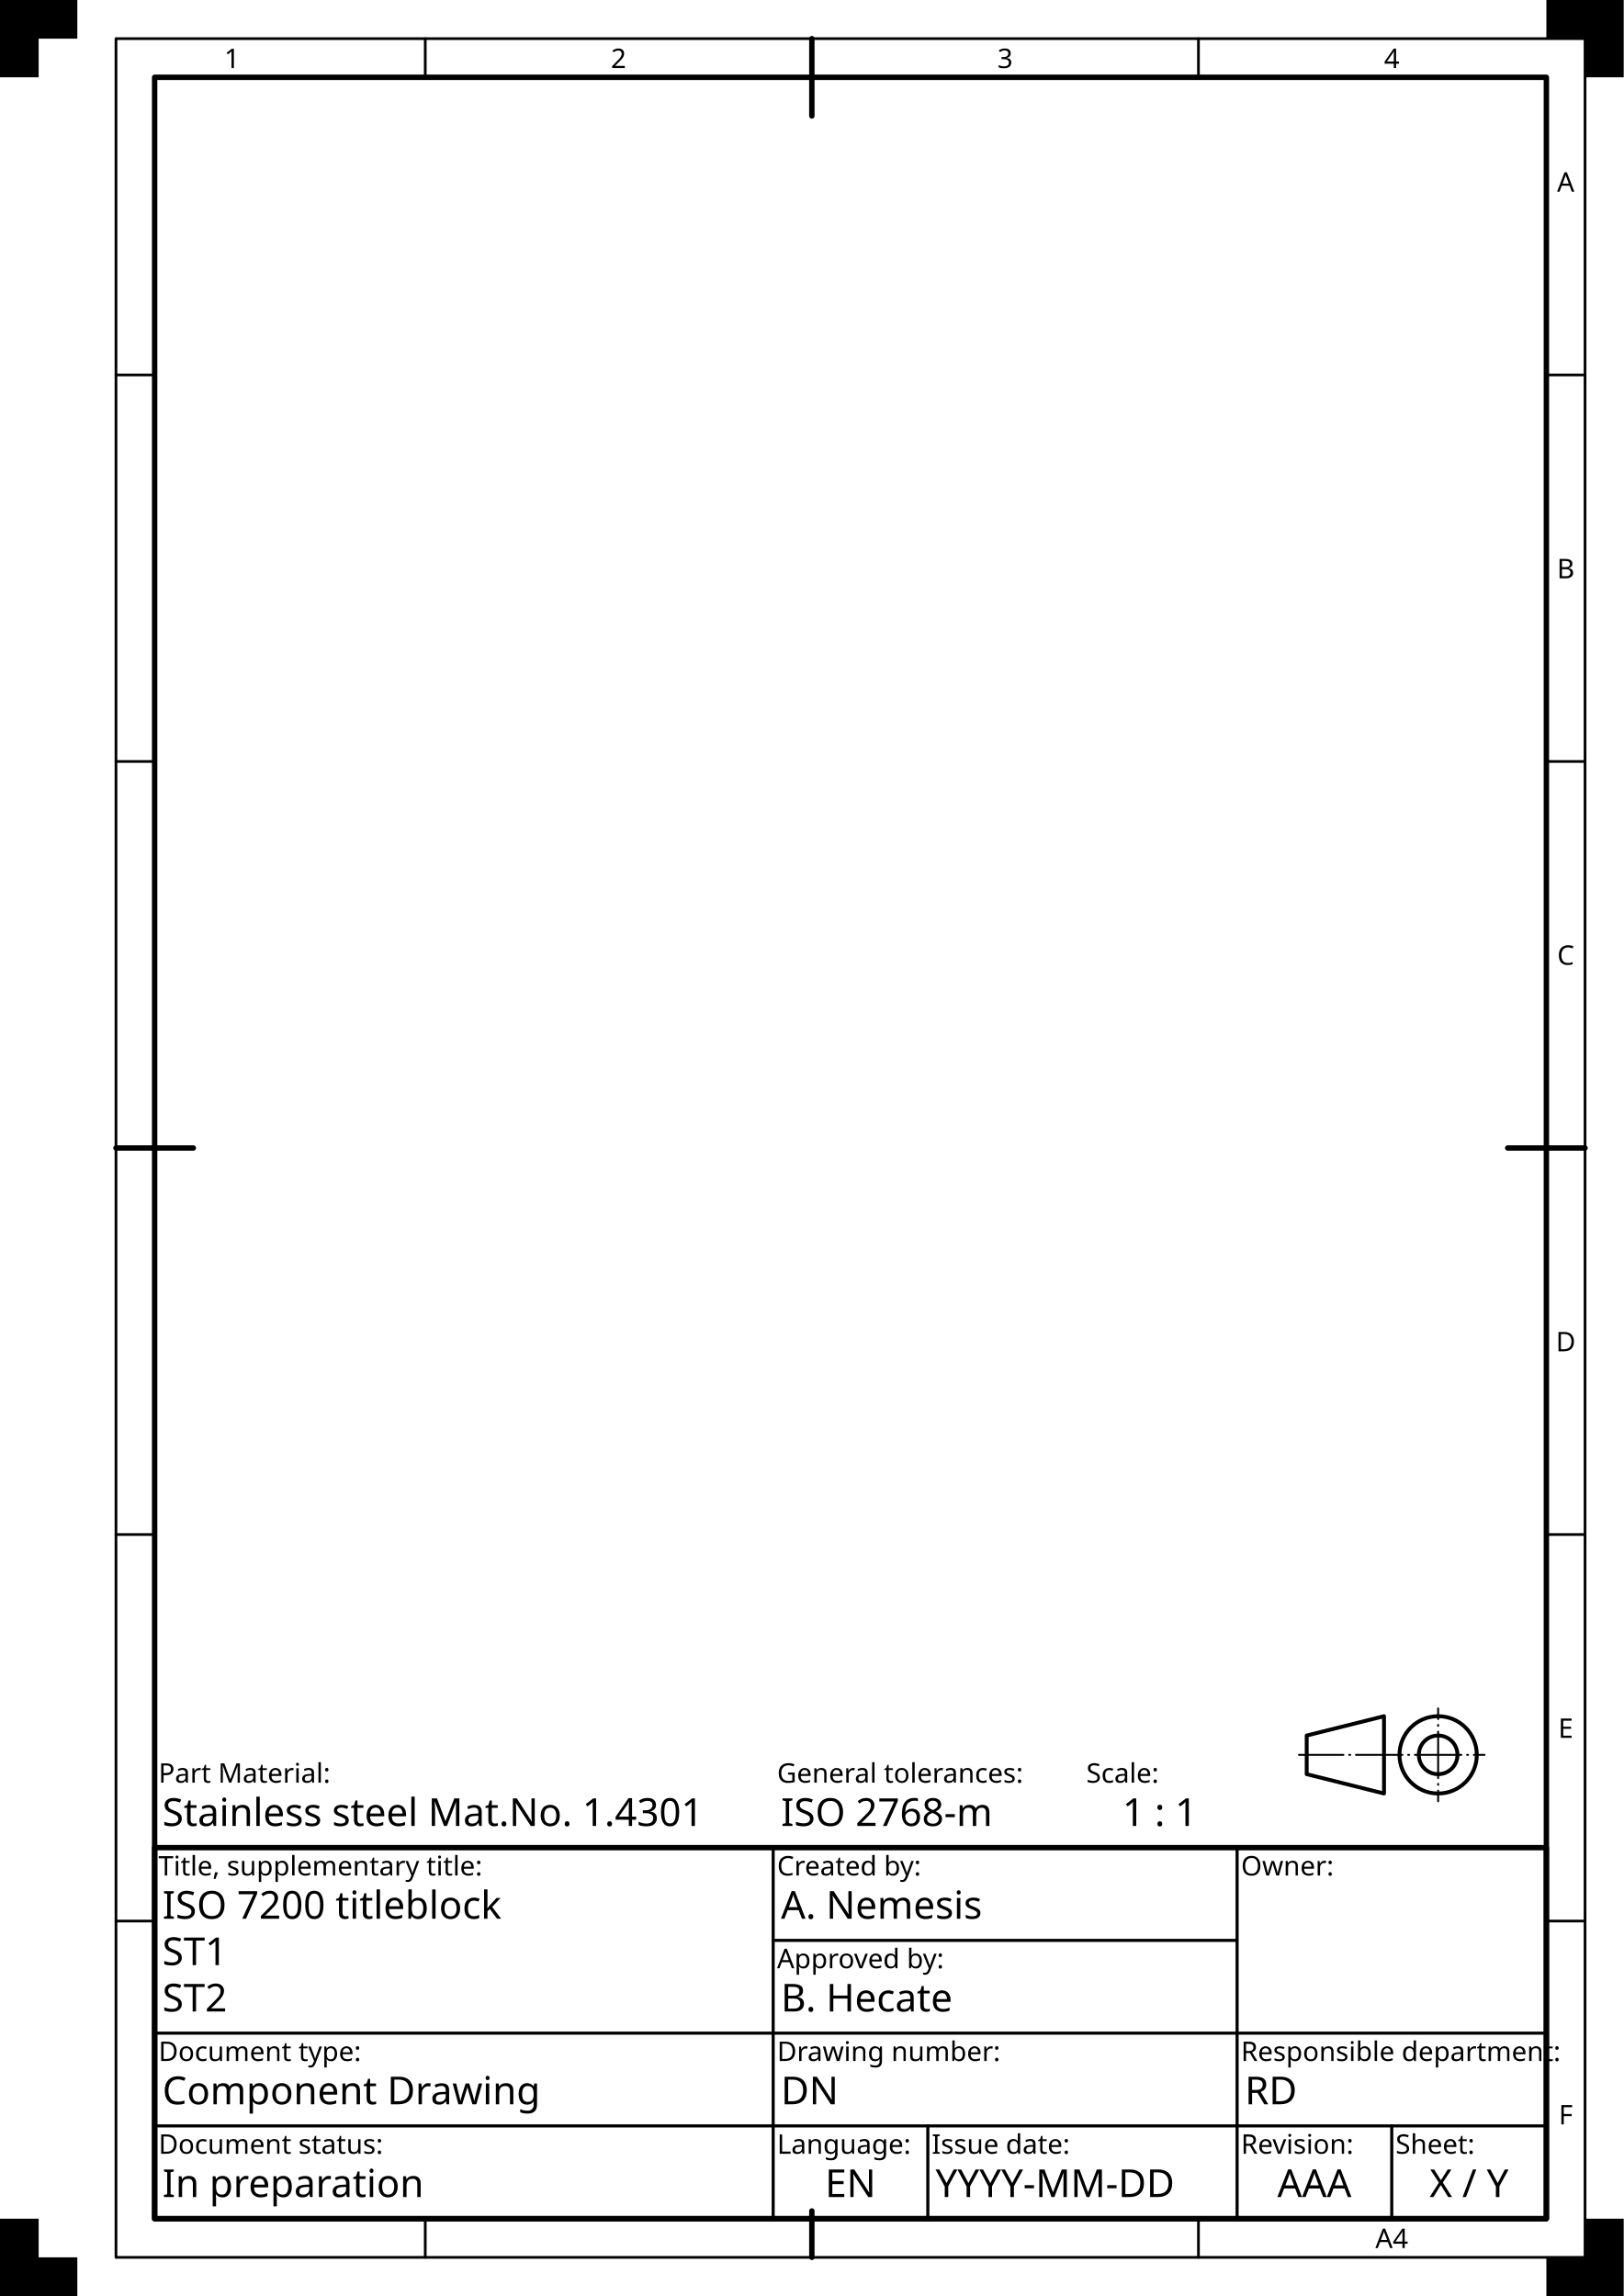
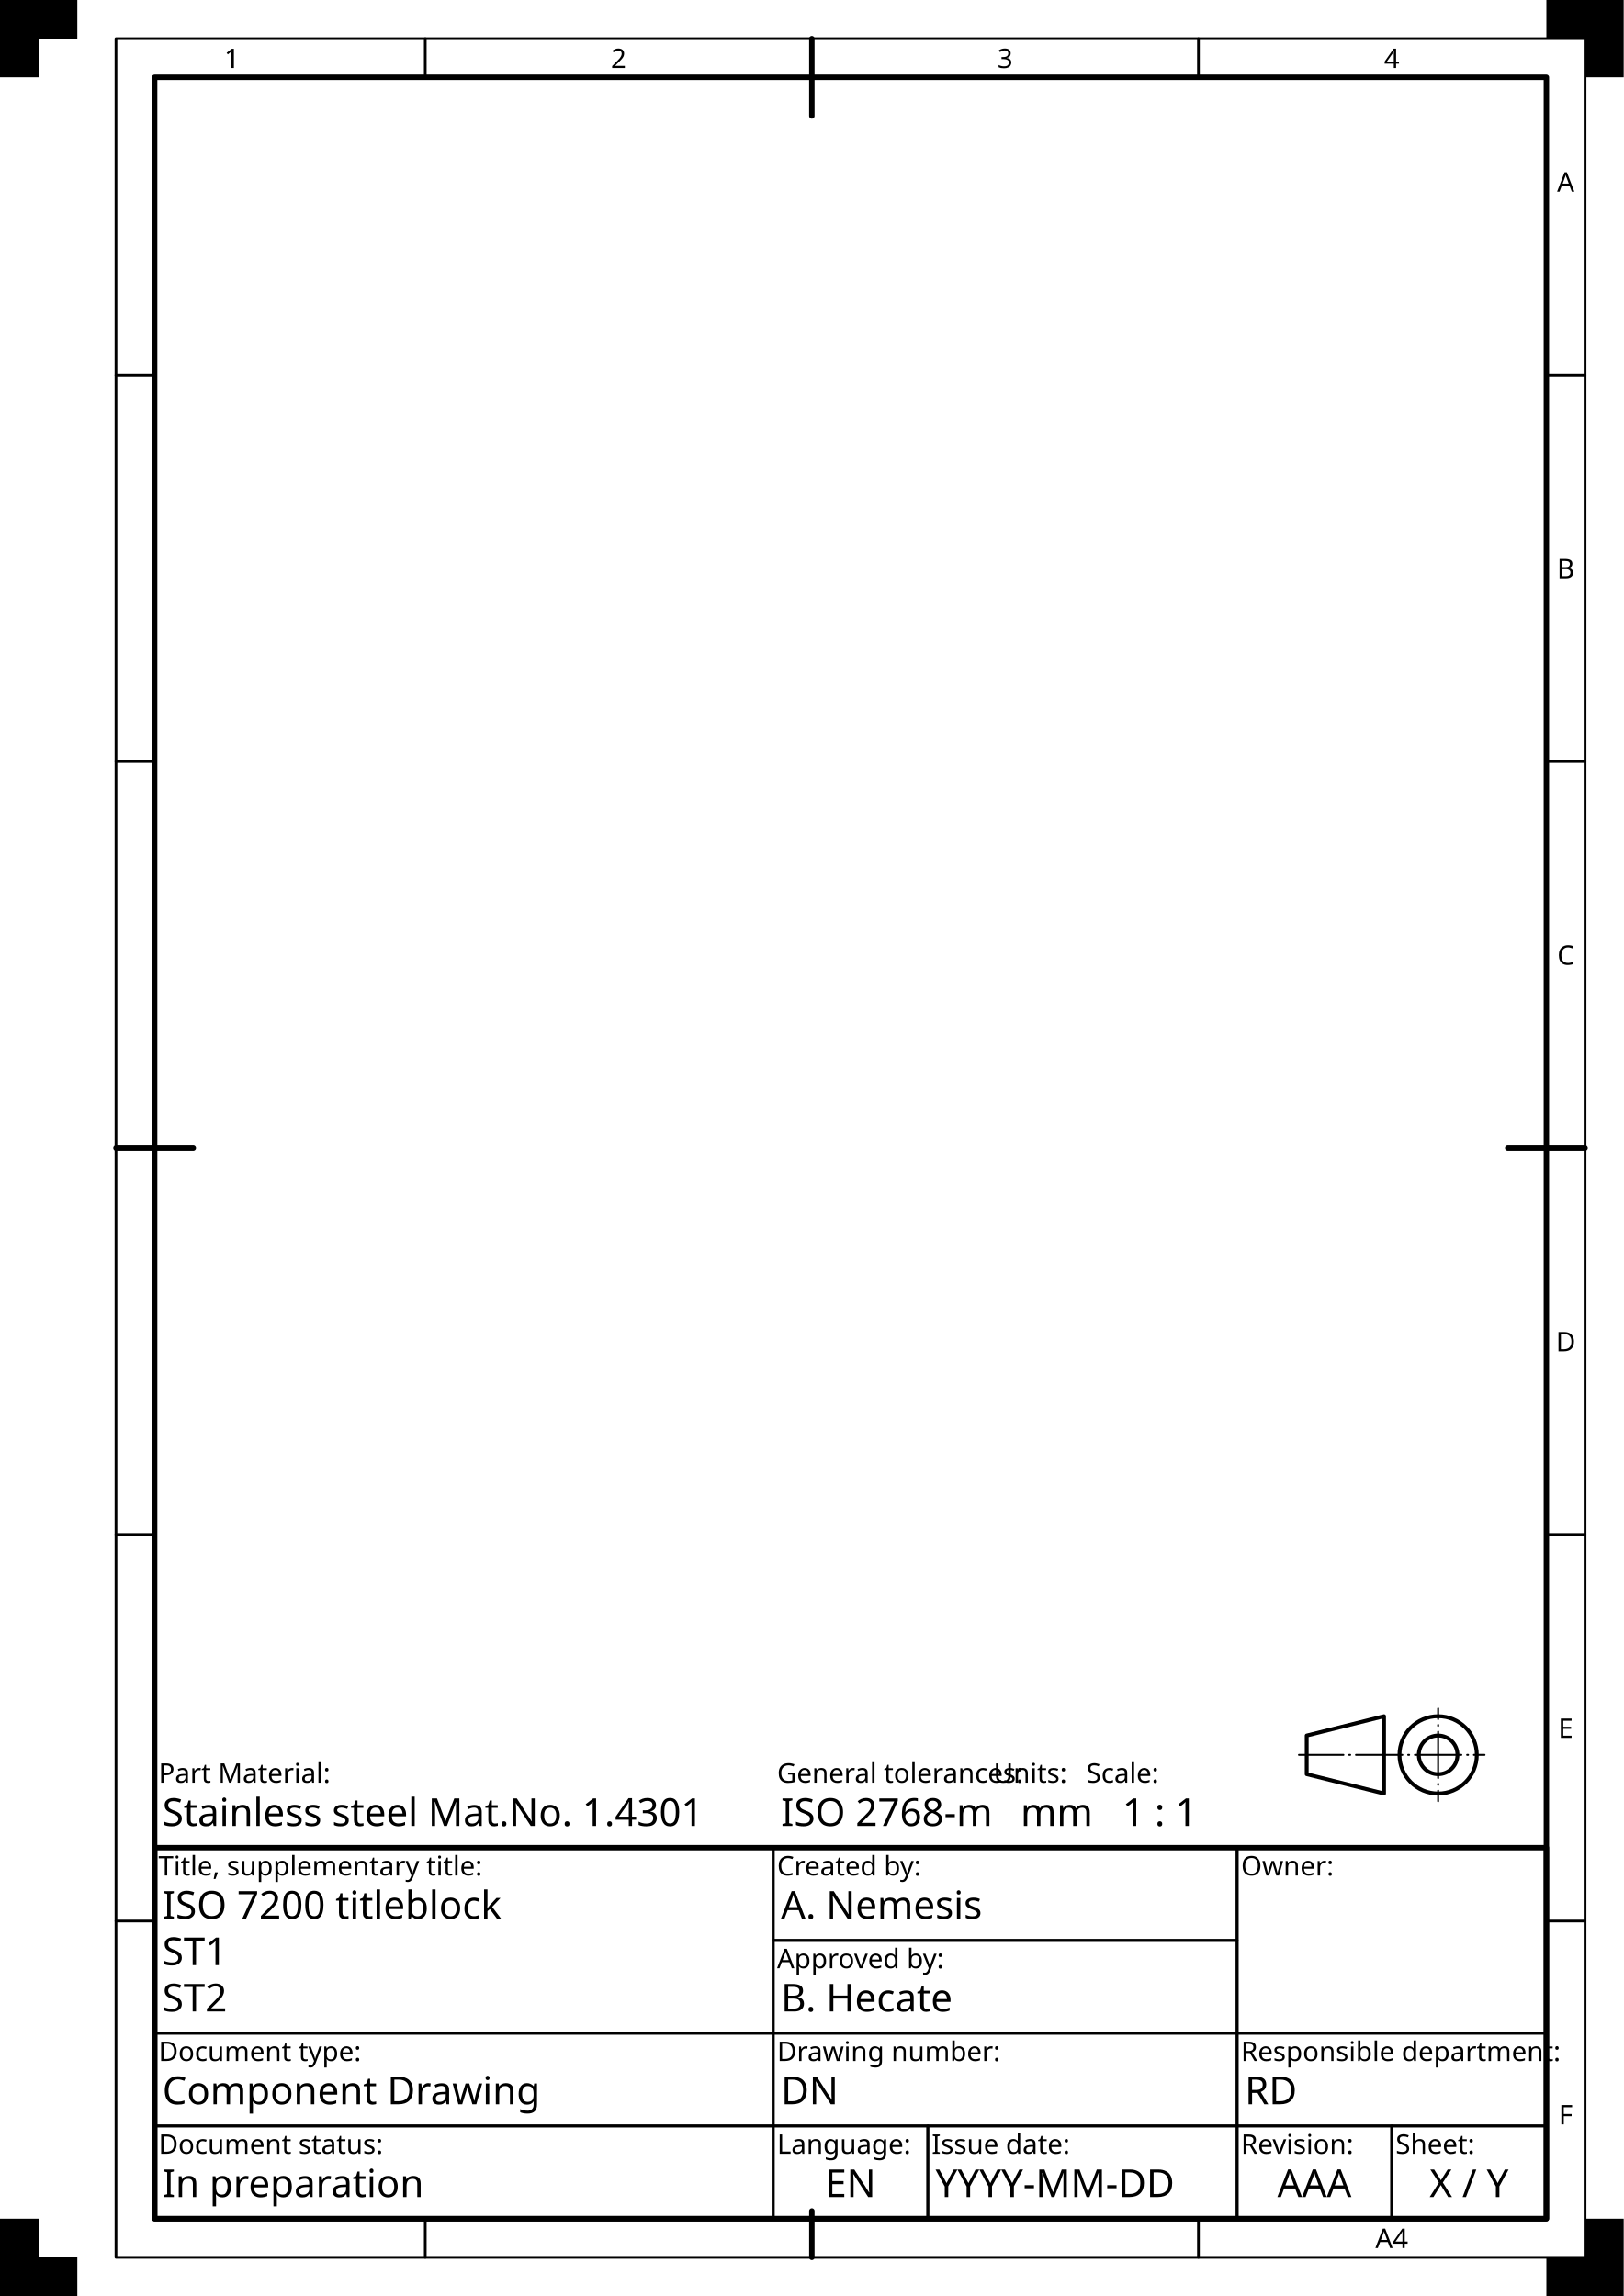
- <svg xmlns="http://www.w3.org/2000/svg" xmlns:ns1="https://www.freecad.org/wiki/index.php?title=Svg_Namespace" width="210mm" height="297mm" viewBox="0 0 210 297" version="1.1" id="svg">
+ <svg xmlns="http://www.w3.org/2000/svg" xmlns:ns1="https://www.freecad.org/wiki/index.php?title=Svg_Namespace" width="210mm" height="297mm" viewBox="0 0 210 297" version="1.1" id="svg" ns1:drawable-x-mm="20" ns1:drawable-y-mm="10" ns1:drawable-width-mm="180" ns1:drawable-height-mm="229" ns1:drawable-clearance-mm="7">
  <rect id="drawing_space_frame" x="20" y="10" width="180" height="277" style="fill:none;stroke:#000000;stroke-width:0.7;stroke-linecap:round;stroke-linejoin:round" />
  <g id="centering_marks" style="fill:none;stroke:#000000;stroke-width:0.7;stroke-linecap:round">
    <path id="top_centering" d="m 105,5 v 10" />
    <path id="right_centering" d="m 205,148.5 h -10" />
    <path id="bottom_centering" d="m 105,292 v -6" />
    <path id="left_centering" d="m 15,148.5 h 10" />
  </g>
  <g id="grid_reference_system">
    <g id="grid_reference_borders" style="fill:none;stroke:#000000;stroke-width:0.35;stroke-linecap:round;stroke-linejoin:round">
      <rect id="grid_reference_border" x="15" y="5" width="190" height="287" />
      <path id="upper_border_1" d="m 55,5 v 5" />
      <path id="upper_border_3" d="m 155,5 v 5" />
      <path id="right_border_1" d="m 205,48.5 h -5" />
      <path id="right_border_2" d="m 205,98.5 h -5" />
      <path id="right_border_4" d="m 205,198.5 h -5" />
      <path id="right_border_5" d="m 205,248.5 h -5" />
      <path id="lower_border_1" d="m 55,292 v -5" />
      <path id="lower_border_3" d="m 155,292 v -5" />
      <path id="left_border_1" d="m 15,48.5 h 5" />
      <path id="left_border_2" d="m 15,98.5 h 5" />
      <path id="left_border_4" d="m 15,198.5 h 5" />
      <path id="left_border_5" d="m 15,248.5 h 5" />
    </g>
    <g id="grid_reference_markers" style="font-size:3.5px;font-family:osifont;text-align:center;text-anchor:middle;fill:#000000;stroke:none">
      <text id="upper_marker_1" x="30" y="8.8">1</text>
      <text id="upper_marker_2" x="80" y="8.8">2</text>
      <text id="upper_marker_3" x="130" y="8.8">3</text>
      <text id="upper_marker_4" x="180" y="8.8">4</text>
      <text id="right_marker_1" x="202.5" y="24.8">A</text>
      <text id="right_marker_2" x="202.5" y="74.8">B</text>
      <text id="right_marker_3" x="202.5" y="124.8">C</text>
      <text id="right_marker_4" x="202.5" y="174.8">D</text>
      <text id="right_marker_5" x="202.5" y="224.8">E</text>
      <text id="right_marker_6" x="202.5" y="274.8">F</text>
      <text id="lower_marker_4" x="180" y="290.8">A4</text>
    </g>
  </g>
  <g id="trimming_marks" style="fill:#000000;stroke:none">
    <path id="top_left_trimming" d="m 0,0 h 10 v 5 h -5 v 5 h -5 z" />
    <path id="top_right_trimming" d="m 210,0 h -10 v 5 h 5 v 5 h 5 z" />
    <path id="bottom_right_trimming" d="m 210,297 h -10 v -5 h 5 v -5 h 5 z" />
    <path id="bottom_left_trimming" d="m 0,297 h 10 v -5 h -5 v -5 h -5 z" />
  </g>
  <g id="title_block_borders" style="fill:none;stroke:#000000;stroke-width:0.35;stroke-linecap:round;stroke-linejoin:round">
    <rect id="title_block_frame" x="20" y="239" width="180" height="48" style="stroke-width:0.7" />
    <rect id="legal_owner_border" x="160" y="239" width="40" height="24" />
    <rect id="identification_number_border" x="100" y="263" width="60" height="12" />
    <rect id="revision_index_border" x="160" y="275" width="20" height="12" />
    <rect id="date_of_issue_border" x="120" y="275" width="40" height="12" />
    <rect id="sheet_number_border" x="180" y="275" width="20" height="12" />
    <rect id="language_code_border" x="100" y="275" width="20" height="12" />
    <rect id="title_border" x="20" y="239" width="80" height="24" />
    <rect id="responsible_department_border" x="160" y="263" width="40" height="12" />
    <rect id="approval_person_border" x="100" y="251" width="60" height="12" />
    <rect id="creator_border" x="100" y="239" width="60" height="12" />
    <rect id="document_type_border" x="20" y="263" width="80" height="12" />
    <rect id="document_status_border" x="20" y="275" width="80" height="12" />
  </g>
  <g id="title_block_labels" style="font-size:3.5px;font-family:osifont;text-anchor:start;fill:#000000;stroke:none">
    <text id="legal_owner_label" x="160.5" y="242.6">Owner:</text>
    <text id="identification_number_label" x="100.5" y="266.6">Drawing number:</text>
    <text id="revision_index_label" x="160.5" y="278.6">Revision:</text>
    <text id="date_of_issue_label" x="120.5" y="278.6">Issue date:</text>
    <text id="sheet_number_label" x="180.5" y="278.6">Sheet:</text>
    <text id="language_code_label" x="100.5" y="278.6">Language:</text>
    <text id="title_label" x="20.5" y="242.6">Title, supplementary title:</text>
    <text id="responsible_department_label" x="160.5" y="266.6">Responsible department:</text>
    <text id="approval_person_label" x="100.5" y="254.6">Approved by:</text>
    <text id="creator_label" x="100.5" y="242.6">Created by:</text>
    <text id="document_type label" x="20.5" y="266.6">Document type:</text>
    <text id="document_status_label" x="20.5" y="278.6">Document status:</text>
    <text id="sheet_scale_label" x="140.5" y="230.6">Scale:</text>
    <text id="general_tolerances_label" x="100.5" y="230.6">General tolerances:</text>
+     <text id="unit_system_label" x="128.5" y="230.6">Units:</text>
    <text id="part_material_label" x="20.5" y="230.6">Part Material:</text>
  </g>
  <g id="title_block_data_fields" style="font-size:5px;font-family:osifont;text-anchor:start;fill:#000000;stroke:none">
    <text id="legal_owner_1_data_field" x="180" y="248.1" ns1:editable="legal_owner_1" ns1:autofill="organization" style="font-size:3.5px;text-align:center;text-anchor:middle">
      <tspan />
    </text>
    <text id="legal_owner_2_data_field" x="180" y="252.1" ns1:editable="legal_owner_2" style="font-size:3.5px;text-align:center;text-anchor:middle">
      <tspan />
    </text>
    <text id="legal_owner_3_data_field" x="180" y="256.1" ns1:editable="legal_owner_3" style="font-size:3.5px;text-align:center;text-anchor:middle">
      <tspan />
    </text>
    <text id="legal_owner_4_data_field" x="180" y="260.1" ns1:editable="legal_owner_4" style="font-size:3.5px;text-align:center;text-anchor:middle">
      <tspan />
    </text>
    <text id="identification_number_data_field" x="101" y="272.2" ns1:editable="drawing_number">
      <tspan>DN</tspan>
    </text>
    <text id="revision_index_data_field" x="170" y="284.2" ns1:editable="revision_index" style="text-align:center;text-anchor:middle">
      <tspan>AAA</tspan>
    </text>
    <text id="date_of_issue_data_field" x="121" y="284.2" ns1:editable="date_of_issue" ns1:autofill="date">
      <tspan>YYYY-MM-DD</tspan>
    </text>
    <text id="sheet_number_data_field" x="190" y="284.2" ns1:editable="sheet_number" ns1:autofill="sheet" style="text-align:center;text-anchor:middle">
      <tspan>X / Y</tspan>
    </text>
    <text id="language_data_field" x="110" y="284.2" ns1:editable="language_code" style="text-align:center;text-anchor:middle">
      <tspan>EN</tspan>
    </text>
    <text id="title_data_field" x="21" y="248.2" ns1:editable="title" ns1:autofill="title">
      <tspan>ISO 7200 titleblock</tspan>
    </text>
    <text id="supplementary_title_1_data_field" x="21" y="254.2" ns1:editable="supplementary_title_1">
      <tspan>ST1</tspan>
    </text>
    <text id="supplementary_title_2_data_field" x="21" y="260.2" ns1:editable="supplementary_title_2">
      <tspan>ST2</tspan>
    </text>
    <text id="responsible_department_data_field" x="161" y="272.2" ns1:editable="responsible_department">
      <tspan>RD</tspan>
    </text>
    <text id="approval_person_data_field" x="101" y="260.2" ns1:editable="approval_person">
      <tspan>B. Hecate</tspan>
    </text>
    <text id="creator_data_field" x="101" y="248.2" ns1:editable="creator" ns1:autofill="author">
      <tspan>A. Nemesis</tspan>
    </text>
    <text id="document_type_data_field" x="21" y="272.2" ns1:editable="document_type">
      <tspan>Component Drawing</tspan>
    </text>
    <text id="document_status_data_field" x="21" y="284.2" ns1:editable="document_status">
      <tspan>In preparation</tspan>
    </text>
    <text id="sheet_scale_data_field" x="150" y="236.2" ns1:editable="scale" ns1:autofill="scale" style="text-align:center;text-anchor:middle">
      <tspan>1 : 1</tspan>
    </text>
    <text id="general_tolerances_data_field" x="101" y="236.2" ns1:editable="general_tolerances">
      <tspan>ISO 2768-m</tspan>
    </text>
+     <text id="unit_system_data_field" x="132" y="236.2" ns1:editable="unit_system" ns1:autofill="units">
+       <tspan>mm</tspan>
+     </text>
    <text id="part_material_data_field" x="21" y="236.2" ns1:editable="part_material">
      <tspan>Stainless steel Mat.No. 1.4301</tspan>
    </text>
  </g>
  <g id="extras_outlines" style="fill:none;stroke:#000000;stroke-width:0.5;stroke-linecap:round;stroke-linejoin:round">
    <path id="first_angle_trapezoid" d="m 179,222 -10,2.5 v 5 l 10,2.5 z" />
    <circle id="first_angle_inner circle" cx="186" cy="227" r="2.5" />
    <circle id="first_angle_outer circle" cx="186" cy="227" r="5" />
  </g>
  <g id="extras_centre_lines" style="fill:none;stroke:#000000;stroke-width:0.25;stroke-linecap:round;stroke-linejoin:round;stroke-dasharray:6, 0.75, 0.125, 0.75">
    <path id="first_angle_horizontal" d="m 168,227 h 24" style="stroke-dashoffset:0.25" />
    <path id="first_angle_vertical" d="m 186,233 v -12" style="stroke-dashoffset:4.625" />
  </g>
</svg>
